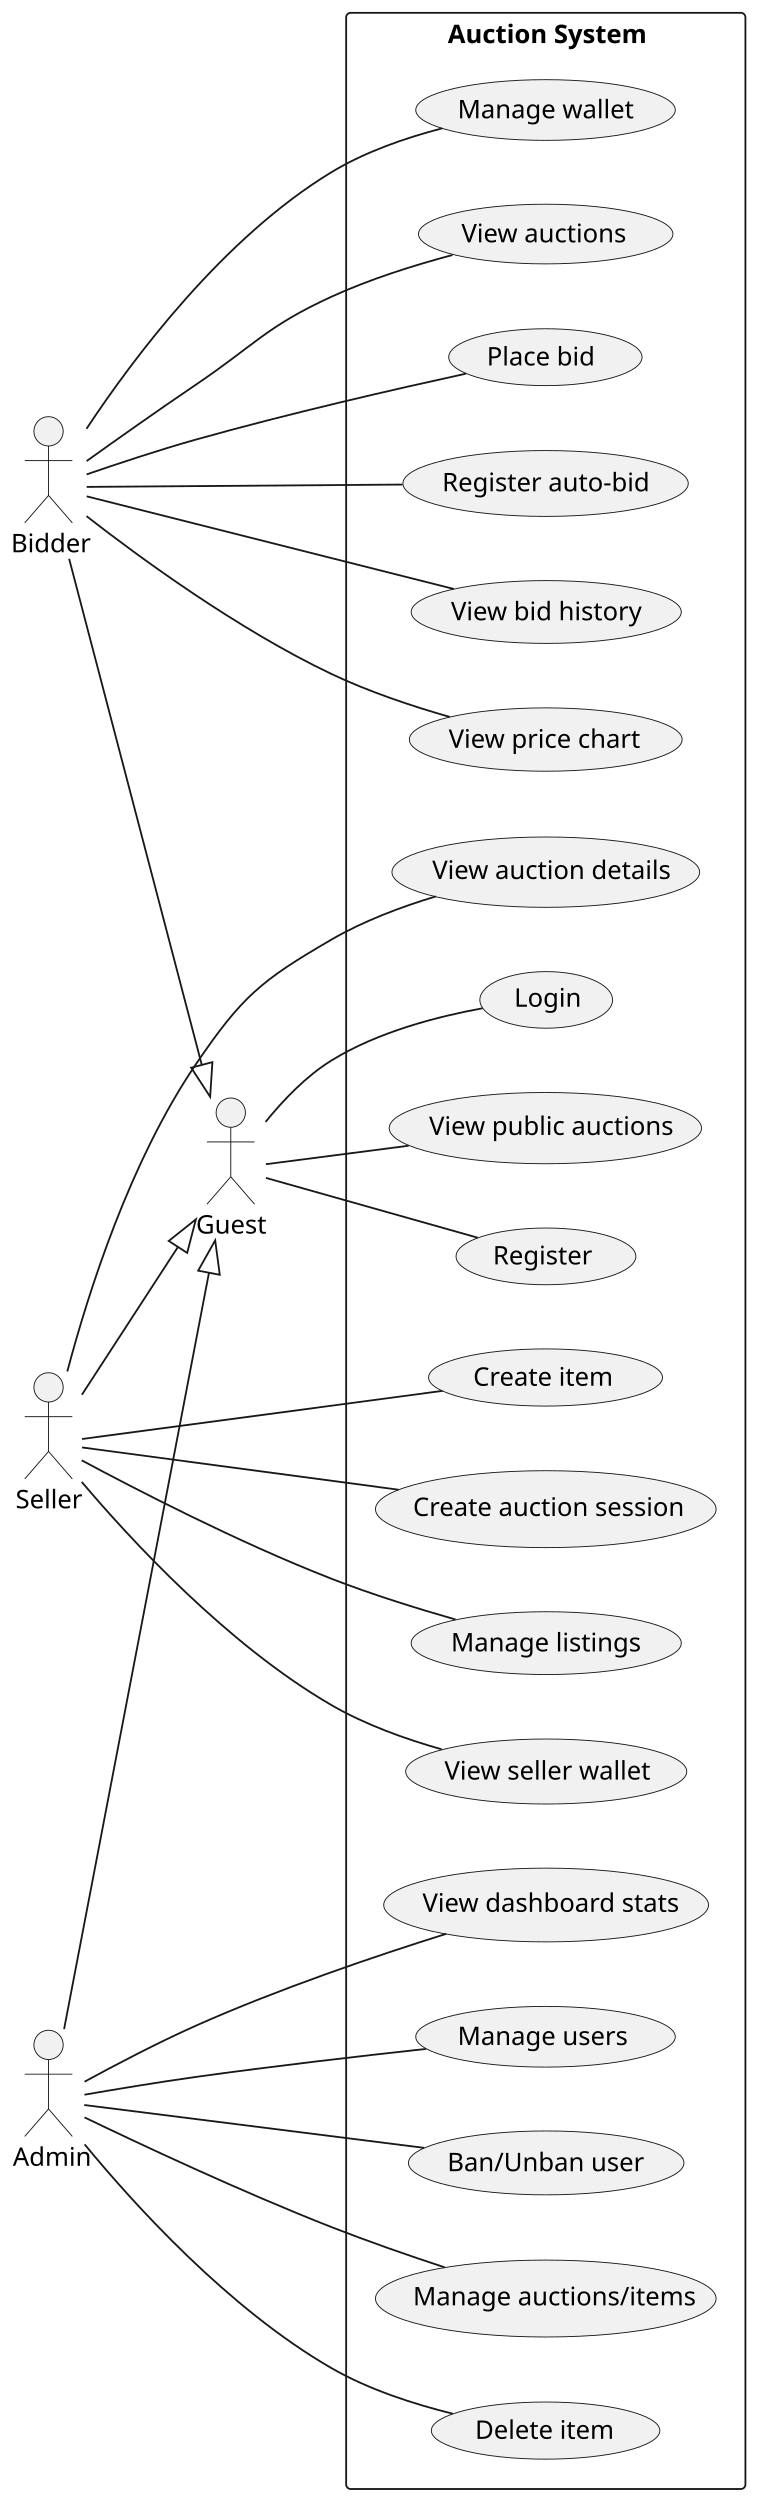
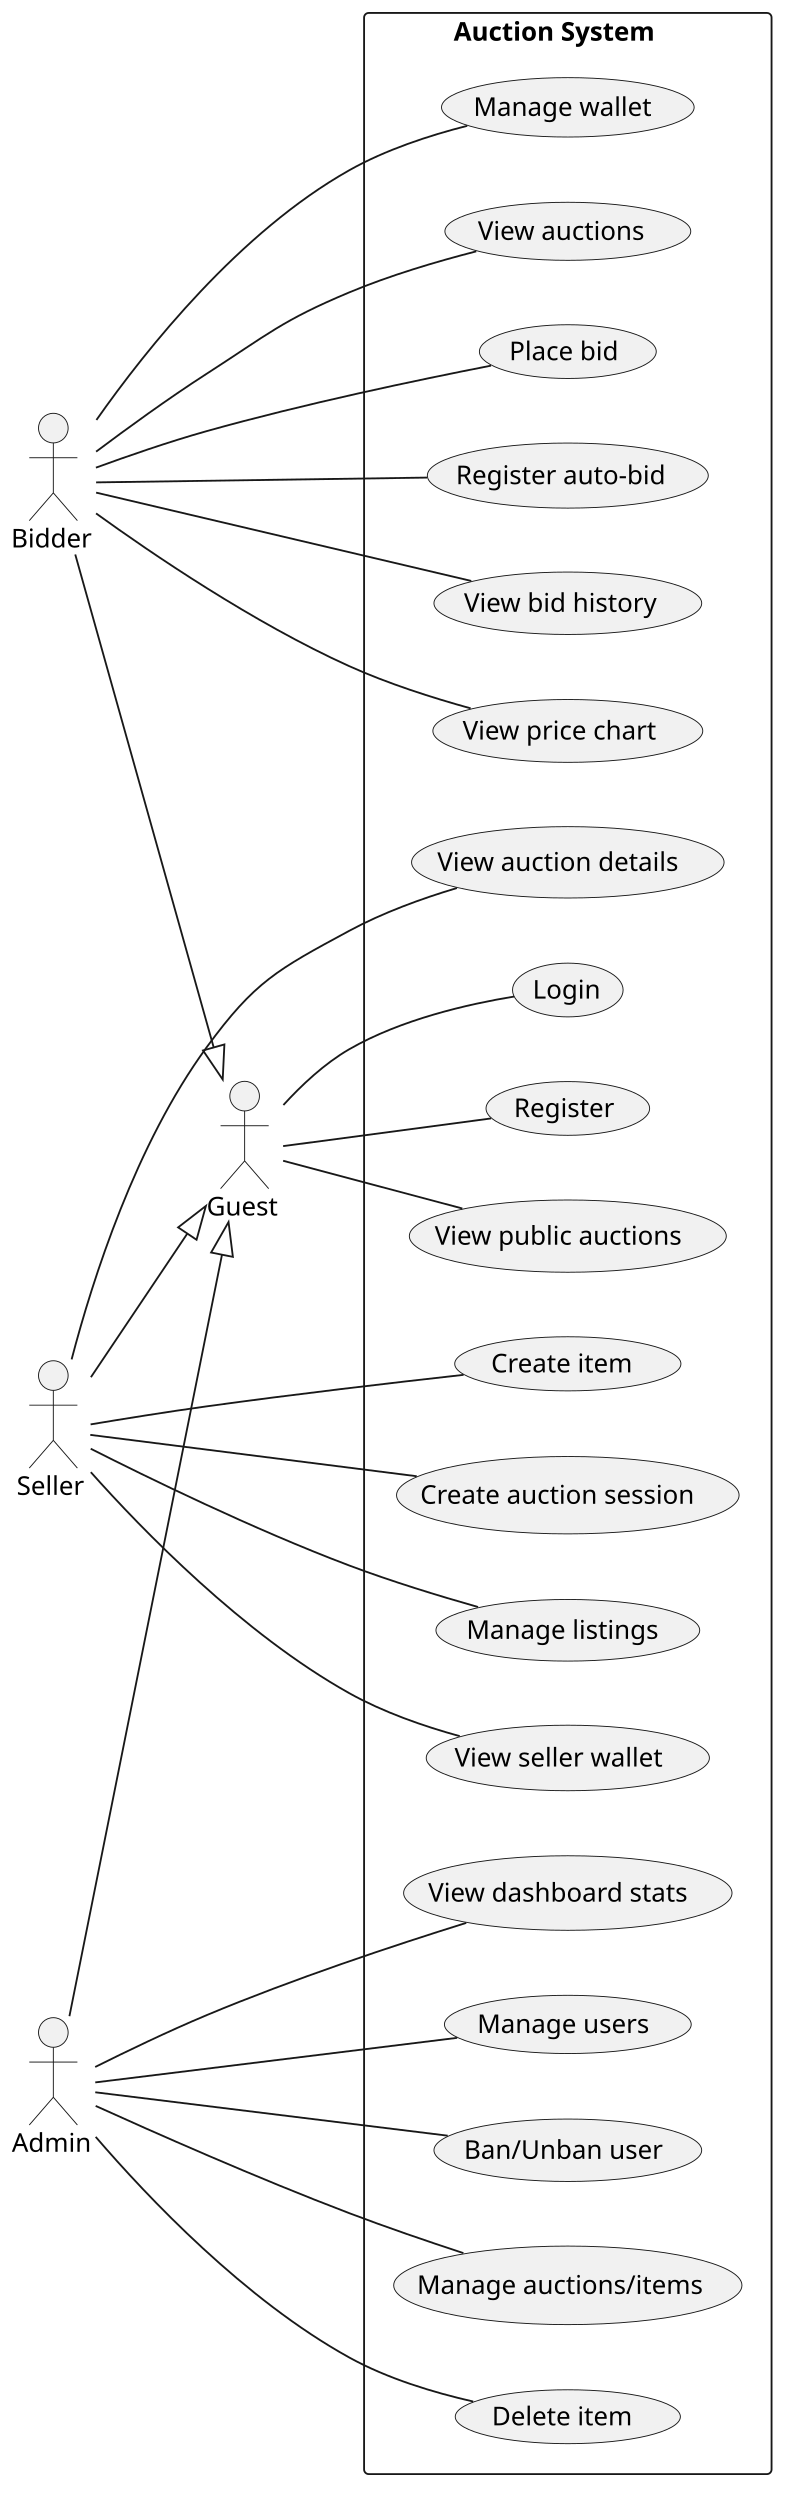
- <svg xmlns="http://www.w3.org/2000/svg" contentStyleType="text/css" height="1365px" preserveAspectRatio="none" style="width:413px;height:1365px;background:#FFFFFF;" version="1.1" viewBox="0 0 413 1365" width="413px" zoomAndPan="magnify">
+ <svg xmlns="http://www.w3.org/2000/svg" contentStyleType="text/css" data-diagram-type="DESCRIPTION" height="1351px" preserveAspectRatio="none" style="width:430px;height:1351px;background:#FFFFFF;" version="1.1" viewBox="0 0 430 1351" width="430px" zoomAndPan="magnify">
  <defs />
  <g>
-     <g id="cluster_Auction System">
-       <rect fill="none" height="1352" rx="2.5" ry="2.5" style="stroke:#181818;stroke-width:1.0;" width="218" x="189" y="7" />
-       <text fill="#000000" font-family="sans-serif" font-size="14" font-weight="bold" lengthAdjust="spacing" textLength="107" x="244.5" y="23.533">Auction System</text>
+     <g class="cluster" data-qualified-name="Auction System" data-source-line="7" id="ent0005">
+       <rect fill="none" height="1330" rx="2.5" ry="2.5" style="stroke:#181818;stroke-width:1;" width="220.2" x="196.75" y="7" />
+       <text fill="#000000" font-family="sans-serif" font-size="14" font-weight="700" lengthAdjust="spacing" textLength="123.368" x="245.166" y="21.995">Auction System</text>
    </g>
-     <g id="elem_Register">
-       <ellipse cx="298.093" cy="685.987" fill="#F1F1F1" rx="49.093" ry="15.487" style="stroke:#181818;stroke-width:0.5;" />
-       <text fill="#000000" font-family="sans-serif" font-size="14" lengthAdjust="spacing" textLength="53" x="269.138" y="690.381">Register</text>
+     <g class="entity" data-qualified-name="Auction System.Register" data-source-line="8" id="ent0006">
+       <ellipse cx="306.853" cy="599.004" fill="#F1F1F1" rx="44.203" ry="14.524" style="stroke:#181818;stroke-width:0.5;" />
+       <text fill="#000000" font-family="sans-serif" font-size="14" lengthAdjust="spacing" textLength="58.27" x="277.718" y="603.652">Register</text>
    </g>
-     <g id="elem_Login">
-       <ellipse cx="298.234" cy="545.952" fill="#F1F1F1" rx="36.234" ry="15.452" style="stroke:#181818;stroke-width:0.5;" />
-       <text fill="#000000" font-family="sans-serif" font-size="14" lengthAdjust="spacing" textLength="35" x="280.734" y="549.68">Login</text>
+     <g class="entity" data-qualified-name="Auction System.Login" data-source-line="9" id="ent0008">
+       <ellipse cx="306.85" cy="535.004" fill="#F1F1F1" rx="29.88" ry="14.524" style="stroke:#181818;stroke-width:0.5;" />
+       <text fill="#000000" font-family="sans-serif" font-size="14" lengthAdjust="spacing" textLength="38.015" x="287.843" y="539.652">Login</text>
    </g>
-     <g id="elem_View public auctions">
-       <ellipse cx="297.77" cy="615.954" fill="#F1F1F1" rx="85.27" ry="19.454" style="stroke:#181818;stroke-width:0.5;" />
-       <text fill="#000000" font-family="sans-serif" font-size="14" lengthAdjust="spacing" textLength="127" x="234.27" y="619.683">View public auctions</text>
+     <g class="entity" data-qualified-name="Auction System.View public auctions" data-source-line="10" id="ent0010">
+       <ellipse cx="306.847" cy="668" fill="#F1F1F1" rx="85.647" ry="19.529" style="stroke:#181818;stroke-width:0.5;" />
+       <text fill="#000000" font-family="sans-serif" font-size="14" lengthAdjust="spacing" textLength="143.815" x="234.94" y="672.648">View public auctions</text>
    </g>
-     <g id="elem_View auctions">
-       <ellipse cx="297.957" cy="127.791" fill="#F1F1F1" rx="69.457" ry="16.291" style="stroke:#181818;stroke-width:0.5;" />
-       <text fill="#000000" font-family="sans-serif" font-size="14" lengthAdjust="spacing" textLength="86" x="251.957" y="132.308">View auctions</text>
+     <g class="entity" data-qualified-name="Auction System.View auctions" data-source-line="12" id="ent0012">
+       <ellipse cx="306.854" cy="124.997" fill="#F1F1F1" rx="66.434" ry="15.687" style="stroke:#181818;stroke-width:0.5;" />
+       <text fill="#000000" font-family="sans-serif" font-size="14" lengthAdjust="spacing" textLength="97.241" x="258.233" y="129.645">View auctions</text>
    </g>
-     <g id="elem_Place bid">
-       <ellipse cx="297.781" cy="195.023" fill="#F1F1F1" rx="52.781" ry="15.523" style="stroke:#181818;stroke-width:0.5;" />
-       <text fill="#000000" font-family="sans-serif" font-size="14" lengthAdjust="spacing" textLength="58" x="265.781" y="199.54">Place bid</text>
+     <g class="entity" data-qualified-name="Auction System.Place bid" data-source-line="13" id="ent0014">
+       <ellipse cx="306.855" cy="190.004" fill="#F1F1F1" rx="47.785" ry="14.524" style="stroke:#181818;stroke-width:0.5;" />
+       <text fill="#000000" font-family="sans-serif" font-size="14" lengthAdjust="spacing" textLength="63.335" x="275.187" y="194.652">Place bid</text>
    </g>
-     <g id="elem_Register auto-bid">
-       <ellipse cx="297.896" cy="263.979" fill="#F1F1F1" rx="77.896" ry="17.979" style="stroke:#181818;stroke-width:0.5;" />
-       <text fill="#000000" font-family="sans-serif" font-size="14" lengthAdjust="spacing" textLength="109" x="241.435" y="268.247">Register auto-bid</text>
+     <g class="entity" data-qualified-name="Auction System.Register auto-bid" data-source-line="14" id="ent0016">
+       <ellipse cx="306.845" cy="257.003" fill="#F1F1F1" rx="75.915" ry="17.583" style="stroke:#181818;stroke-width:0.5;" />
+       <text fill="#000000" font-family="sans-serif" font-size="14" lengthAdjust="spacing" textLength="120.941" x="246.375" y="261.651">Register auto-bid</text>
    </g>
-     <g id="elem_View bid history">
-       <ellipse cx="298.243" cy="334.149" fill="#F1F1F1" rx="73.743" ry="17.148" style="stroke:#181818;stroke-width:0.5;" />
-       <text fill="#000000" font-family="sans-serif" font-size="14" lengthAdjust="spacing" textLength="98" x="246.243" y="338.665">View bid history</text>
+     <g class="entity" data-qualified-name="Auction System.View bid history" data-source-line="15" id="ent0018">
+       <ellipse cx="306.852" cy="326" fill="#F1F1F1" rx="72.352" ry="16.87" style="stroke:#181818;stroke-width:0.5;" />
+       <text fill="#000000" font-family="sans-serif" font-size="14" lengthAdjust="spacing" textLength="112.246" x="250.729" y="330.649">View bid history</text>
    </g>
-     <g id="elem_View price chart">
-       <ellipse cx="297.981" cy="403.796" fill="#F1F1F1" rx="74.481" ry="17.296" style="stroke:#181818;stroke-width:0.5;" />
-       <text fill="#000000" font-family="sans-serif" font-size="14" lengthAdjust="spacing" textLength="100" x="244.981" y="408.313">View price chart</text>
+     <g class="entity" data-qualified-name="Auction System.View price chart" data-source-line="16" id="ent0020">
+       <ellipse cx="306.849" cy="394.996" fill="#F1F1F1" rx="72.929" ry="16.986" style="stroke:#181818;stroke-width:0.5;" />
+       <text fill="#000000" font-family="sans-serif" font-size="14" lengthAdjust="spacing" textLength="113.668" x="250.015" y="399.644">View price chart</text>
    </g>
-     <g id="elem_Manage wallet">
-       <ellipse cx="297.857" cy="60.071" fill="#F1F1F1" rx="70.857" ry="16.571" style="stroke:#181818;stroke-width:0.5;" />
-       <text fill="#000000" font-family="sans-serif" font-size="14" lengthAdjust="spacing" textLength="90" x="249.857" y="64.588">Manage wallet</text>
+     <g class="entity" data-qualified-name="Auction System.Manage wallet" data-source-line="17" id="ent0022">
+       <ellipse cx="306.855" cy="58.003" fill="#F1F1F1" rx="68.265" ry="16.053" style="stroke:#181818;stroke-width:0.5;" />
+       <text fill="#000000" font-family="sans-serif" font-size="14" lengthAdjust="spacing" textLength="101.972" x="255.869" y="62.651">Manage wallet</text>
    </g>
-     <g id="elem_Create item">
-       <ellipse cx="297.863" cy="752.109" fill="#F1F1F1" rx="63.863" ry="15.609" style="stroke:#181818;stroke-width:0.5;" />
-       <text fill="#000000" font-family="sans-serif" font-size="14" lengthAdjust="spacing" textLength="73" x="258.363" y="756.626">Create item</text>
+     <g class="entity" data-qualified-name="Auction System.Create item" data-source-line="19" id="ent0024">
+       <ellipse cx="306.853" cy="737.005" fill="#F1F1F1" rx="61.123" ry="14.625" style="stroke:#181818;stroke-width:0.5;" />
+       <text fill="#000000" font-family="sans-serif" font-size="14" lengthAdjust="spacing" textLength="82.906" x="265.4" y="741.653">Create item</text>
    </g>
-     <g id="elem_Create auction session">
-       <ellipse cx="298.002" cy="824" fill="#F1F1F1" rx="93.002" ry="21" style="stroke:#181818;stroke-width:0.5;" />
-       <text fill="#000000" font-family="sans-serif" font-size="14" lengthAdjust="spacing" textLength="145" x="225.502" y="827.729">Create auction session</text>
+     <g class="entity" data-qualified-name="Auction System.Create auction session" data-source-line="20" id="ent0026">
+       <ellipse cx="306.852" cy="808.002" fill="#F1F1F1" rx="92.562" ry="20.912" style="stroke:#181818;stroke-width:0.5;" />
+       <text fill="#000000" font-family="sans-serif" font-size="14" lengthAdjust="spacing" textLength="159.517" x="227.094" y="812.651">Create auction session</text>
    </g>
-     <g id="elem_Manage listings">
-       <ellipse cx="298.243" cy="897.149" fill="#F1F1F1" rx="73.743" ry="17.148" style="stroke:#181818;stroke-width:0.5;" />
-       <text fill="#000000" font-family="sans-serif" font-size="14" lengthAdjust="spacing" textLength="98" x="246.243" y="901.665">Manage listings</text>
+     <g class="entity" data-qualified-name="Auction System.Manage listings" data-source-line="21" id="ent0028">
+       <ellipse cx="306.852" cy="881.005" fill="#F1F1F1" rx="71.272" ry="16.654" style="stroke:#181818;stroke-width:0.5;" />
+       <text fill="#000000" font-family="sans-serif" font-size="14" lengthAdjust="spacing" textLength="109.566" x="252.069" y="885.653">Manage listings</text>
    </g>
-     <g id="elem_View seller wallet">
-       <ellipse cx="298.236" cy="967.247" fill="#F1F1F1" rx="76.736" ry="17.747" style="stroke:#181818;stroke-width:0.5;" />
-       <text fill="#000000" font-family="sans-serif" font-size="14" lengthAdjust="spacing" textLength="106" x="242.701" y="971.655">View seller wallet</text>
+     <g class="entity" data-qualified-name="Auction System.View seller wallet" data-source-line="22" id="ent0030">
+       <ellipse cx="306.85" cy="950.004" fill="#F1F1F1" rx="76.52" ry="17.704" style="stroke:#181818;stroke-width:0.5;" />
+       <text fill="#000000" font-family="sans-serif" font-size="14" lengthAdjust="spacing" textLength="122.397" x="245.651" y="954.653">View seller wallet</text>
    </g>
-     <g id="elem_View auction details">
-       <ellipse cx="298.007" cy="476.201" fill="#F1F1F1" rx="84.007" ry="19.201" style="stroke:#181818;stroke-width:0.5;" />
-       <text fill="#000000" font-family="sans-serif" font-size="14" lengthAdjust="spacing" textLength="124" x="236.007" y="479.93">View auction details</text>
+     <g class="entity" data-qualified-name="Auction System.View auction details" data-source-line="23" id="ent0032">
+       <ellipse cx="306.853" cy="465.999" fill="#F1F1F1" rx="84.443" ry="19.289" style="stroke:#181818;stroke-width:0.5;" />
+       <text fill="#000000" font-family="sans-serif" font-size="14" lengthAdjust="spacing" textLength="141.039" x="236.333" y="470.647">View auction details</text>
    </g>
-     <g id="elem_View dashboard stats">
-       <ellipse cx="298.176" cy="1040.135" fill="#F1F1F1" rx="88.676" ry="20.135" style="stroke:#181818;stroke-width:0.5;" />
-       <text fill="#000000" font-family="sans-serif" font-size="14" lengthAdjust="spacing" textLength="135" x="230.676" y="1043.864">View dashboard stats</text>
+     <g class="entity" data-qualified-name="Auction System.View dashboard stats" data-source-line="25" id="ent0034">
+       <ellipse cx="306.85" cy="1022.998" fill="#F1F1F1" rx="88.74" ry="20.148" style="stroke:#181818;stroke-width:0.5;" />
+       <text fill="#000000" font-family="sans-serif" font-size="14" lengthAdjust="spacing" textLength="150.883" x="231.409" y="1027.646">View dashboard stats</text>
    </g>
-     <g id="elem_Manage users">
-       <ellipse cx="297.857" cy="1112.071" fill="#F1F1F1" rx="70.857" ry="16.571" style="stroke:#181818;stroke-width:0.5;" />
-       <text fill="#000000" font-family="sans-serif" font-size="14" lengthAdjust="spacing" textLength="90" x="249.857" y="1116.588">Manage users</text>
+     <g class="entity" data-qualified-name="Auction System.Manage users" data-source-line="26" id="ent0036">
+       <ellipse cx="306.853" cy="1093.997" fill="#F1F1F1" rx="66.683" ry="15.737" style="stroke:#181818;stroke-width:0.5;" />
+       <text fill="#000000" font-family="sans-serif" font-size="14" lengthAdjust="spacing" textLength="97.891" x="257.908" y="1098.645">Manage users</text>
    </g>
-     <g id="elem_Ban/Unban user">
-       <ellipse cx="298.226" cy="1180.945" fill="#F1F1F1" rx="75.226" ry="17.445" style="stroke:#181818;stroke-width:0.5;" />
-       <text fill="#000000" font-family="sans-serif" font-size="14" lengthAdjust="spacing" textLength="102" x="244.226" y="1185.462">Ban/Unban user</text>
+     <g class="entity" data-qualified-name="Auction System.Ban.Unban user" data-source-line="27" id="ent0038">
+       <ellipse cx="306.851" cy="1161.998" fill="#F1F1F1" rx="72.341" ry="16.868" style="stroke:#181818;stroke-width:0.5;" />
+       <text fill="#000000" font-family="sans-serif" font-size="14" lengthAdjust="spacing" textLength="112.219" x="250.742" y="1166.647">Ban/Unban user</text>
    </g>
-     <g id="elem_Manage auctions/items">
-       <ellipse cx="298.002" cy="1255" fill="#F1F1F1" rx="93.002" ry="21" style="stroke:#181818;stroke-width:0.5;" />
-       <text fill="#000000" font-family="sans-serif" font-size="14" lengthAdjust="spacing" textLength="145" x="225.502" y="1258.729">Manage auctions/items</text>
+     <g class="entity" data-qualified-name="Auction System.Manage auctions.items" data-source-line="28" id="ent0040">
+       <ellipse cx="306.849" cy="1235" fill="#F1F1F1" rx="94.099" ry="21.22" style="stroke:#181818;stroke-width:0.5;" />
+       <text fill="#000000" font-family="sans-serif" font-size="14" lengthAdjust="spacing" textLength="162.962" x="225.368" y="1239.648">Manage auctions/items</text>
    </g>
-     <g id="elem_Delete item">
-       <ellipse cx="297.885" cy="1327.099" fill="#F1F1F1" rx="62.385" ry="15.599" style="stroke:#181818;stroke-width:0.5;" />
-       <text fill="#000000" font-family="sans-serif" font-size="14" lengthAdjust="spacing" textLength="71" x="259.385" y="1331.616">Delete item</text>
+     <g class="entity" data-qualified-name="Auction System.Delete item" data-source-line="29" id="ent0042">
+       <ellipse cx="306.849" cy="1305.996" fill="#F1F1F1" rx="60.829" ry="14.566" style="stroke:#181818;stroke-width:0.5;" />
+       <text fill="#000000" font-family="sans-serif" font-size="14" lengthAdjust="spacing" textLength="82.079" x="265.809" y="1310.644">Delete item</text>
    </g>
-     <g id="elem_Guest">
-       <ellipse cx="126" cy="607.5" fill="#F1F1F1" rx="8" ry="8" style="stroke:#181818;stroke-width:0.5;" />
-       <path d="M126,615.5 L126,642.5 M113,623.5 L139,623.5 M126,642.5 L113,657.5 M126,642.5 L139,657.5 " fill="none" style="stroke:#181818;stroke-width:0.5;" />
-       <text fill="#000000" font-family="sans-serif" font-size="14" lengthAdjust="spacing" textLength="38" x="107" y="673.533">Guest</text>
+     <g class="entity" data-qualified-name="Guest" data-source-line="2" id="ent0001">
+       <ellipse cx="132.199" cy="592.35" fill="#F1F1F1" rx="8" ry="8" style="stroke:#181818;stroke-width:0.5;" />
+       <path d="M132.199,600.35 L132.199,627.35 M119.199,608.35 L145.199,608.35 M132.199,627.35 L119.199,642.35 M132.199,627.35 L145.199,642.35" fill="none" style="stroke:#181818;stroke-width:0.5;" />
+       <text fill="#000000" font-family="sans-serif" font-size="14" lengthAdjust="spacing" textLength="41.118" x="111.64" y="656.845">Guest</text>
    </g>
-     <g id="elem_Bidder">
-       <ellipse cx="26.5" cy="235.5" fill="#F1F1F1" rx="8" ry="8" style="stroke:#181818;stroke-width:0.5;" />
-       <path d="M26.5,243.5 L26.5,270.5 M13.5,251.5 L39.5,251.5 M26.5,270.5 L13.5,285.5 M26.5,270.5 L39.5,285.5 " fill="none" style="stroke:#181818;stroke-width:0.5;" />
-       <text fill="#000000" font-family="sans-serif" font-size="14" lengthAdjust="spacing" textLength="41" x="6" y="301.533">Bidder</text>
+     <g class="entity" data-qualified-name="Bidder" data-source-line="3" id="ent0002">
+       <ellipse cx="28.818" cy="231.35" fill="#F1F1F1" rx="8" ry="8" style="stroke:#181818;stroke-width:0.5;" />
+       <path d="M28.818,239.35 L28.818,266.35 M15.818,247.35 L41.818,247.35 M28.818,266.35 L15.818,281.35 M28.818,266.35 L41.818,281.35" fill="none" style="stroke:#181818;stroke-width:0.5;" />
+       <text fill="#000000" font-family="sans-serif" font-size="14" lengthAdjust="spacing" textLength="45.637" x="6" y="295.845">Bidder</text>
    </g>
-     <g id="elem_Seller">
-       <ellipse cx="26.5" cy="757.5" fill="#F1F1F1" rx="8" ry="8" style="stroke:#181818;stroke-width:0.5;" />
-       <path d="M26.5,765.5 L26.5,792.5 M13.5,773.5 L39.5,773.5 M26.5,792.5 L13.5,807.5 M26.5,792.5 L39.5,807.5 " fill="none" style="stroke:#181818;stroke-width:0.5;" />
-       <text fill="#000000" font-family="sans-serif" font-size="14" lengthAdjust="spacing" textLength="36" x="8.5" y="823.533">Seller</text>
+     <g class="entity" data-qualified-name="Seller" data-source-line="4" id="ent0003">
+       <ellipse cx="28.814" cy="743.35" fill="#F1F1F1" rx="8" ry="8" style="stroke:#181818;stroke-width:0.5;" />
+       <path d="M28.814,751.35 L28.814,778.35 M15.814,759.35 L41.814,759.35 M28.814,778.35 L15.814,793.35 M28.814,778.35 L41.814,793.35" fill="none" style="stroke:#181818;stroke-width:0.5;" />
+       <text fill="#000000" font-family="sans-serif" font-size="14" lengthAdjust="spacing" textLength="39.648" x="8.99" y="807.845">Seller</text>
    </g>
-     <g id="elem_Admin">
-       <ellipse cx="26.5" cy="1116.5" fill="#F1F1F1" rx="8" ry="8" style="stroke:#181818;stroke-width:0.5;" />
-       <path d="M26.5,1124.5 L26.5,1151.5 M13.5,1132.5 L39.5,1132.5 M26.5,1151.5 L13.5,1166.5 M26.5,1151.5 L39.5,1166.5 " fill="none" style="stroke:#181818;stroke-width:0.5;" />
-       <text fill="#000000" font-family="sans-serif" font-size="14" lengthAdjust="spacing" textLength="39" x="7" y="1182.533">Admin</text>
+     <g class="entity" data-qualified-name="Admin" data-source-line="5" id="ent0004">
+       <ellipse cx="28.822" cy="1098.35" fill="#F1F1F1" rx="8" ry="8" style="stroke:#181818;stroke-width:0.5;" />
+       <path d="M28.822,1106.35 L28.822,1133.35 M15.822,1114.35 L41.822,1114.35 M28.822,1133.35 L15.822,1148.35 M28.822,1133.35 L41.822,1148.35" fill="none" style="stroke:#181818;stroke-width:0.5;" />
+       <text fill="#000000" font-family="sans-serif" font-size="14" lengthAdjust="spacing" textLength="44.864" x="6.39" y="1162.845">Admin</text>
    </g>
-     <g id="link_Guest_Register">
-       <path d="M145.19,643.14 C172.69,650.9 225.38,665.78 260.86,675.8 " fill="none" id="Guest-Register" style="stroke:#181818;stroke-width:1.0;" />
+     <g class="link" data-entity-1="ent0001" data-entity-2="ent0006" data-link-type="association" data-source-line="8" id="lnk7">
+       <path d="M153,619.36 C180.28,615.73 230.06,609.1 265.39,604.39" fill="none" id="Guest-Register" style="stroke:#181818;stroke-width:1;" />
    </g>
-     <g id="link_Guest_Login">
-       <path d="M145.01,612.56 C154.5,600.82 167.06,587.61 181,579 C206.29,563.37 239.22,554.93 263.53,550.51 " fill="none" id="Guest-Login" style="stroke:#181818;stroke-width:1.0;" />
+     <g class="link" data-entity-1="ent0001" data-entity-2="ent0008" data-link-type="association" data-source-line="9" id="lnk9">
+       <path d="M153.15,597.15 C162.87,586.49 175.35,574.74 188.75,567 C216.68,550.88 253.05,542.6 277.8,538.54" fill="none" id="Guest-Login" style="stroke:#181818;stroke-width:1;" />
    </g>
-     <g id="link_Guest_View public auctions">
-       <path d="M145.19,635.65 C163.95,633.22 194.44,629.27 223.18,625.55 " fill="none" id="Guest-View public auctions" style="stroke:#181818;stroke-width:1.0;" />
+     <g class="link" data-entity-1="ent0001" data-entity-2="ent0010" data-link-type="association" data-source-line="10" id="lnk11">
+       <path d="M153,627.28 C176.47,633.53 216.6,644.22 249.85,653.08" fill="none" id="Guest-View public auctions" style="stroke:#181818;stroke-width:1;" />
    </g>
-     <g id="link_Bidder_View auctions">
-       <path d="M47.28,251.75 C63.28,240.3 86.44,223.9 107,210 C139.47,188.04 145.37,178.35 181,162 C201.89,152.41 226.13,144.81 247.03,139.24 " fill="none" id="Bidder-View auctions" style="stroke:#181818;stroke-width:1.0;" />
+     <g class="link" data-entity-1="ent0002" data-entity-2="ent0012" data-link-type="association" data-source-line="12" id="lnk13">
+       <path d="M51.94,244.07 C68.16,231.9 90.87,215.36 111.64,202 C144.82,180.65 152.36,173.24 188.75,158 C210.67,148.82 235.94,141.34 257.38,135.83" fill="none" id="Bidder-View auctions" style="stroke:#181818;stroke-width:1;" />
    </g>
-     <g id="link_Bidder_Place bid">
-       <path d="M47.29,259.02 C63.29,253.5 86.45,245.78 107,240 C157.25,225.86 215.8,212.45 254.48,204 " fill="none" id="Bidder-Place bid" style="stroke:#181818;stroke-width:1.0;" />
+     <g class="link" data-entity-1="ent0002" data-entity-2="ent0014" data-link-type="association" data-source-line="13" id="lnk15">
+       <path d="M51.83,252.72 C68.18,246.75 91.11,238.76 111.64,233 C164.17,218.25 225.84,205.32 265.36,197.59" fill="none" id="Bidder-Place bid" style="stroke:#181818;stroke-width:1;" />
    </g>
-     <g id="link_Bidder_Register auto-bid">
-       <path d="M47.32,265.85 C83.18,265.59 160.6,265.01 219.79,264.57 " fill="none" id="Bidder-Register auto-bid" style="stroke:#181818;stroke-width:1.0;" />
+     <g class="link" data-entity-1="ent0002" data-entity-2="ent0016" data-link-type="association" data-source-line="14" id="lnk17">
+       <path d="M51.94,260.68 C90.26,260.12 170.63,258.96 230.75,258.09" fill="none" id="Bidder-Register auto-bid" style="stroke:#181818;stroke-width:1;" />
    </g>
-     <g id="link_Bidder_View bid history">
-       <path d="M47.32,271 C89.19,281.57 187.76,306.44 247.76,321.58 " fill="none" id="Bidder-View bid history" style="stroke:#181818;stroke-width:1.0;" />
+     <g class="link" data-entity-1="ent0002" data-entity-2="ent0018" data-link-type="association" data-source-line="15" id="lnk19">
+       <path d="M51.94,266.21 C95.63,276.5 194,299.66 254.67,313.95" fill="none" id="Bidder-View bid history" style="stroke:#181818;stroke-width:1;" />
    </g>
-     <g id="link_Bidder_View price chart">
-       <path d="M47.24,281.83 C75.44,303.79 129.56,343.55 181,368 C201.38,377.69 224.99,385.56 245.56,391.45 " fill="none" id="Bidder-View price chart" style="stroke:#181818;stroke-width:1.0;" />
+     <g class="link" data-entity-1="ent0002" data-entity-2="ent0020" data-link-type="association" data-source-line="16" id="lnk21">
+       <path d="M51.91,277.44 C81.67,298.93 136.9,336.61 188.75,360 C209.55,369.38 233.53,377.05 254.35,382.8" fill="none" id="Bidder-View price chart" style="stroke:#181818;stroke-width:1;" />
    </g>
-     <g id="link_Bidder_Manage wallet">
-       <path d="M47.22,234.13 C73.08,195.07 122.14,129.7 181,94 C199.3,82.9 221.44,75.25 241.44,70.06 " fill="none" id="Bidder-Manage wallet" style="stroke:#181818;stroke-width:1.0;" />
+     <g class="link" data-entity-1="ent0002" data-entity-2="ent0022" data-link-type="association" data-source-line="17" id="lnk23">
+       <path d="M52.11,226.95 C79.49,188 129.64,125.33 188.75,92 C208.3,80.98 231.74,73.26 252.49,67.99" fill="none" id="Bidder-Manage wallet" style="stroke:#181818;stroke-width:1;" />
    </g>
-     <g id="link_Seller_Create item">
-       <path d="M44.77,785.69 C83.75,780.49 179.94,767.64 241.64,759.4 " fill="none" id="Seller-Create item" style="stroke:#181818;stroke-width:1.0;" />
+     <g class="link" data-entity-1="ent0003" data-entity-2="ent0024" data-link-type="association" data-source-line="19" id="lnk25">
+       <path d="M48.96,769.74 C65.52,766.97 90.12,762.98 111.64,760 C158.39,753.52 211.63,747.3 250.53,742.96" fill="none" id="Seller-Create item" style="stroke:#181818;stroke-width:1;" />
    </g>
-     <g id="link_Seller_Create auction session">
-       <path d="M44.77,790.31 C78.98,794.88 157.29,805.34 217.64,813.4 " fill="none" id="Seller-Create auction session" style="stroke:#181818;stroke-width:1.0;" />
+     <g class="link" data-entity-1="ent0003" data-entity-2="ent0026" data-link-type="association" data-source-line="20" id="lnk27">
+       <path d="M48.79,775.41 C84.6,779.95 164.05,790.02 225.21,797.77" fill="none" id="Seller-Create auction session" style="stroke:#181818;stroke-width:1;" />
    </g>
-     <g id="link_Seller_Manage listings">
-       <path d="M44.6,797.34 C72.55,812.34 129.99,842.15 181,862 C202.86,870.51 227.68,878.24 248.74,884.27 " fill="none" id="Seller-Manage listings" style="stroke:#181818;stroke-width:1.0;" />
+     <g class="link" data-entity-1="ent0003" data-entity-2="ent0028" data-link-type="association" data-source-line="21" id="lnk29">
+       <path d="M49.02,782.89 C78.53,797.83 137.04,826.51 188.75,846 C211.29,854.5 236.86,862.34 258.35,868.44" fill="none" id="Seller-Manage listings" style="stroke:#181818;stroke-width:1;" />
    </g>
-     <g id="link_Seller_View seller wallet">
-       <path d="M44.62,809.12 C70.85,840.14 123.97,897.93 181,931 C199.42,941.68 221.37,949.54 241.18,955.14 " fill="none" id="Seller-View seller wallet" style="stroke:#181818;stroke-width:1.0;" />
+     <g class="link" data-entity-1="ent0003" data-entity-2="ent0030" data-link-type="association" data-source-line="22" id="lnk31">
+       <path d="M49.08,795.56 C76.88,826.76 131.27,882.86 188.75,915 C207.09,925.25 228.76,932.81 248.44,938.22" fill="none" id="Seller-View seller wallet" style="stroke:#181818;stroke-width:1;" />
    </g>
-     <g id="link_Seller_View auction details">
-       <path d="M36.75,748.83 C48.31,705.19 71.07,633.85 107,581 C132.12,544.06 142.37,535.42 181,513 C198.46,502.86 219.03,495.14 237.97,489.44 " fill="none" id="Seller-View auction details" style="stroke:#181818;stroke-width:1.0;" />
+     <g class="link" data-entity-1="ent0003" data-entity-2="ent0032" data-link-type="association" data-source-line="23" id="lnk33">
+       <path d="M38.7,734.62 C50.2,690.75 73.44,618.26 111.64,566 C137.75,530.27 149.82,524.04 188.75,503 C206.76,493.27 227.73,485.63 246.91,479.89" fill="none" id="Seller-View auction details" style="stroke:#181818;stroke-width:1;" />
    </g>
-     <g id="link_Admin_View dashboard stats">
-       <path d="M46.16,1136.61 C62.08,1127.92 85.72,1115.48 107,1106 C151.98,1085.97 205.05,1067.98 243.65,1055.86 " fill="none" id="Admin-View dashboard stats" style="stroke:#181818;stroke-width:1.0;" />
+     <g class="link" data-entity-1="ent0004" data-entity-2="ent0034" data-link-type="association" data-source-line="25" id="lnk35">
+       <path d="M51.44,1116.99 C67.78,1108.84 90.88,1097.69 111.64,1089 C158.12,1069.54 212.55,1051.43 251.95,1039.12" fill="none" id="Admin-View dashboard stats" style="stroke:#181818;stroke-width:1;" />
    </g>
-     <g id="link_Admin_Manage users">
-       <path d="M46.1,1143.71 C62.18,1140.92 86.08,1136.92 107,1134 C148.77,1128.17 195.85,1122.71 232.7,1118.69 " fill="none" id="Admin-Manage users" style="stroke:#181818;stroke-width:1.0;" />
+     <g class="link" data-entity-1="ent0004" data-entity-2="ent0036" data-link-type="association" data-source-line="26" id="lnk37">
+       <path d="M51.48,1125.33 C93.17,1120.2 185.84,1108.78 247.06,1101.24" fill="none" id="Admin-Manage users" style="stroke:#181818;stroke-width:1;" />
    </g>
-     <g id="link_Admin_Ban/Unban user">
-       <path d="M46.02,1149.34 C83.66,1154.09 170.67,1165.06 231.63,1172.75 " fill="none" id="Admin-Ban/Unban user" style="stroke:#181818;stroke-width:1.0;" />
+     <g class="link" data-entity-1="ent0004" data-entity-2="ent0038" data-link-type="association" data-source-line="27" id="lnk39">
+       <path d="M51.48,1130.67 C92.02,1135.66 180.79,1146.6 241.95,1154.13" fill="none" id="Admin-Ban/Unban user" style="stroke:#181818;stroke-width:1;" />
    </g>
-     <g id="link_Admin_Manage auctions/items">
-       <path d="M46.15,1156.1 C74.79,1169.91 131.49,1196.6 181,1216 C200.98,1223.83 223.25,1231.55 242.89,1238.03 " fill="none" id="Admin-Manage auctions/items" style="stroke:#181818;stroke-width:1.0;" />
+     <g class="link" data-entity-1="ent0004" data-entity-2="ent0040" data-link-type="association" data-source-line="28" id="lnk41">
+       <path d="M51.7,1138.04 C82.13,1151.85 139.09,1177.14 188.75,1196 C208.69,1203.57 230.81,1211.14 250.42,1217.58" fill="none" id="Admin-Manage auctions/items" style="stroke:#181818;stroke-width:1;" />
    </g>
-     <g id="link_Admin_Delete item">
-       <path d="M46.22,1170.84 C72.81,1203.15 124.6,1260.5 181,1293 C201.27,1304.68 225.89,1312.64 247.23,1317.9 " fill="none" id="Admin-Delete item" style="stroke:#181818;stroke-width:1.0;" />
+     <g class="link" data-entity-1="ent0004" data-entity-2="ent0042" data-link-type="association" data-source-line="29" id="lnk43">
+       <path d="M51.71,1154.77 C79.99,1187.64 132.35,1242.83 188.75,1274 C209.32,1285.37 234.19,1292.9 255.7,1297.79" fill="none" id="Admin-Delete item" style="stroke:#181818;stroke-width:1;" />
    </g>
-     <g id="link_Bidder_Guest">
-       <path d="M37.75,305.11 C56.48,376.55 91.447,509.978 110.177,581.448 " fill="none" id="Bidder-to-Guest" style="stroke:#181818;stroke-width:1.0;" />
-       <polygon fill="none" points="114.74,598.86,115.981,579.927,104.373,582.969,114.74,598.86" style="stroke:#181818;stroke-width:1.0;" />
+     <g class="link" data-entity-1="ent0002" data-entity-2="ent0001" data-link-type="extension" data-source-line="32" id="lnk44">
+       <path d="M40.67,299.63 C60.15,369.02 95.993,496.651 115.483,566.041" fill="none" id="Bidder-to-Guest" style="stroke:#181818;stroke-width:1;" />
+       <polygon fill="none" points="120.35,583.37,121.259,564.418,109.706,567.663,120.35,583.37" style="stroke:#181818;stroke-width:1;stroke-linejoin:miter;stroke-miterlimit:10;" />
    </g>
-     <g id="link_Seller_Guest">
-       <path d="M44.71,761.53 C62.2,734.61 79.382,708.183 97.162,680.823 " fill="none" id="Seller-to-Guest" style="stroke:#181818;stroke-width:1.0;" />
-       <polygon fill="none" points="106.97,665.73,92.131,677.554,102.193,684.092,106.97,665.73" style="stroke:#181818;stroke-width:1.0;" />
+     <g class="link" data-entity-1="ent0003" data-entity-2="ent0001" data-link-type="extension" data-source-line="33" id="lnk45">
+       <path d="M49.13,744.24 C66.93,717.72 83.225,693.443 101.235,666.623" fill="none" id="Seller-to-Guest" style="stroke:#181818;stroke-width:1;" />
+       <polygon fill="none" points="111.27,651.68,96.254,663.279,106.216,669.968,111.27,651.68" style="stroke:#181818;stroke-width:1;stroke-linejoin:miter;stroke-miterlimit:10;" />
    </g>
-     <g id="link_Admin_Guest">
-       <path d="M34.99,1107.9 C53.14,1013.16 95.923,789.788 114.103,694.908 " fill="none" id="Admin-to-Guest" style="stroke:#181818;stroke-width:1.0;" />
-       <polygon fill="none" points="117.49,677.23,108.21,693.779,119.995,696.038,117.49,677.23" style="stroke:#181818;stroke-width:1.0;" />
+     <g class="link" data-entity-1="ent0004" data-entity-2="ent0001" data-link-type="extension" data-source-line="34" id="lnk46">
+       <path d="M37.52,1089.55 C56.37,995.46 101.124,772.079 119.964,678.039" fill="none" id="Admin-to-Guest" style="stroke:#181818;stroke-width:1;" />
+       <polygon fill="none" points="123.5,660.39,114.081,676.861,125.847,679.218,123.5,660.39" style="stroke:#181818;stroke-width:1;stroke-linejoin:miter;stroke-miterlimit:10;" />
    </g>
  </g>
</svg>
